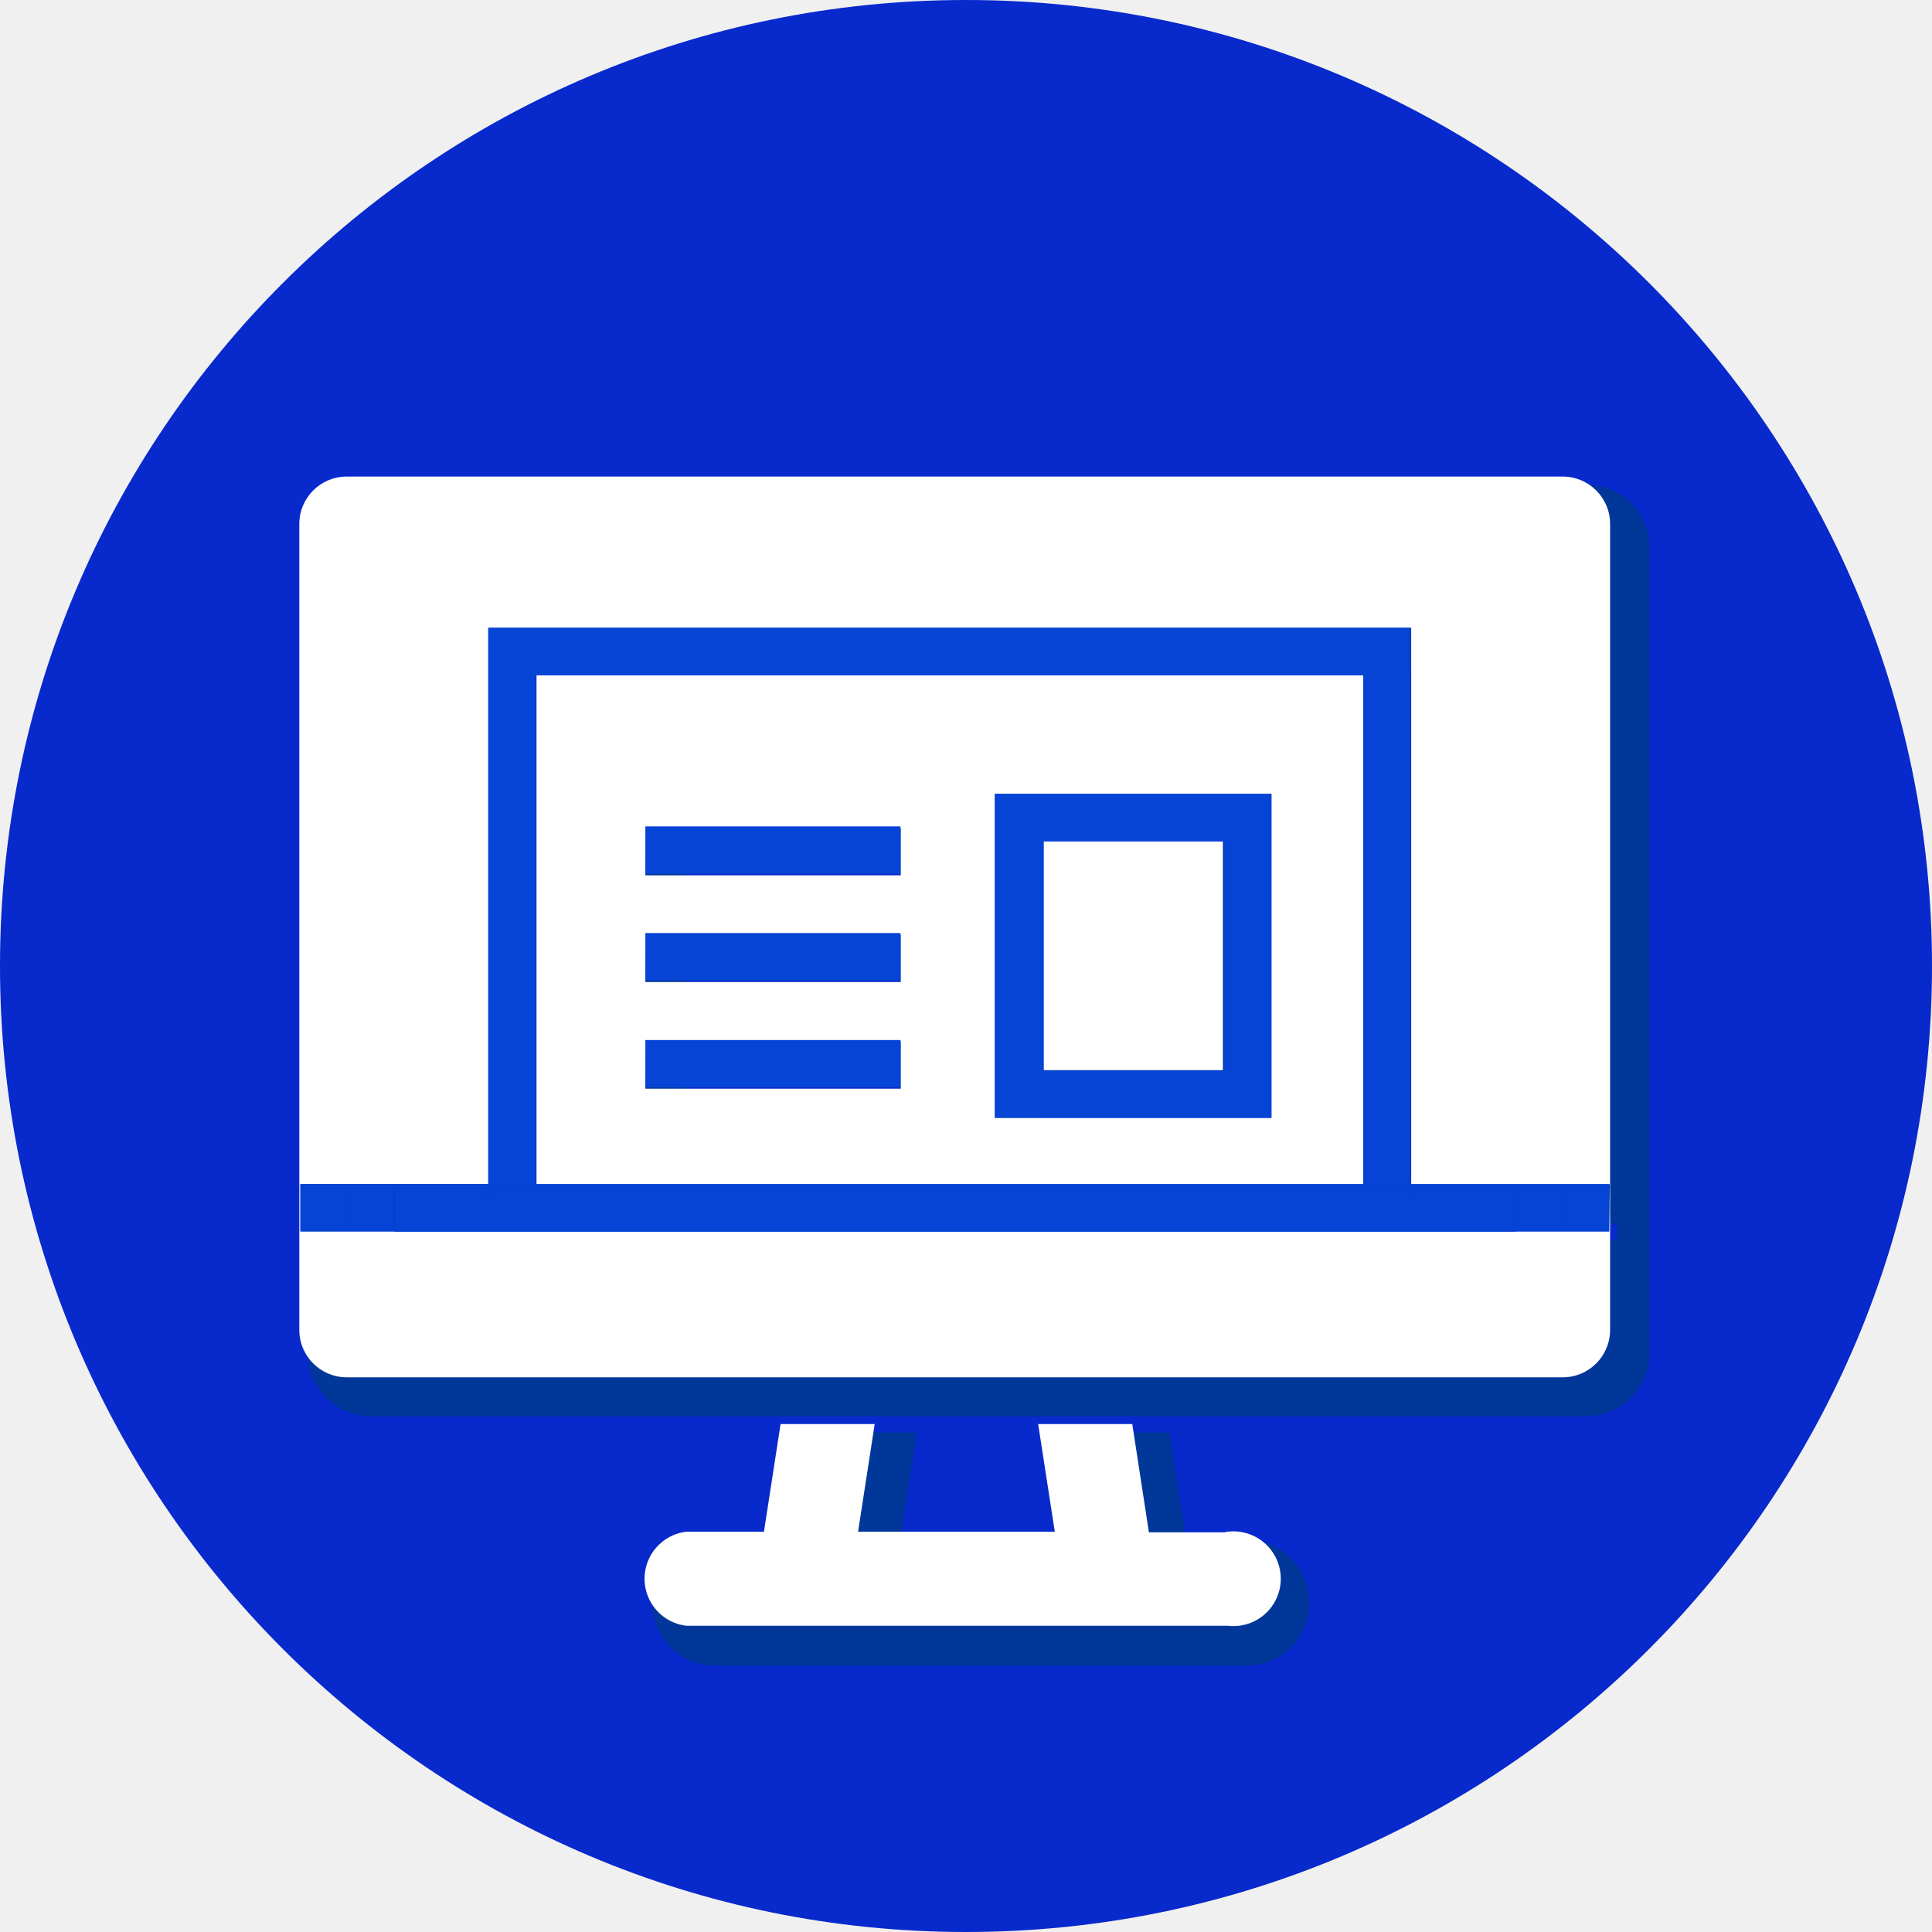
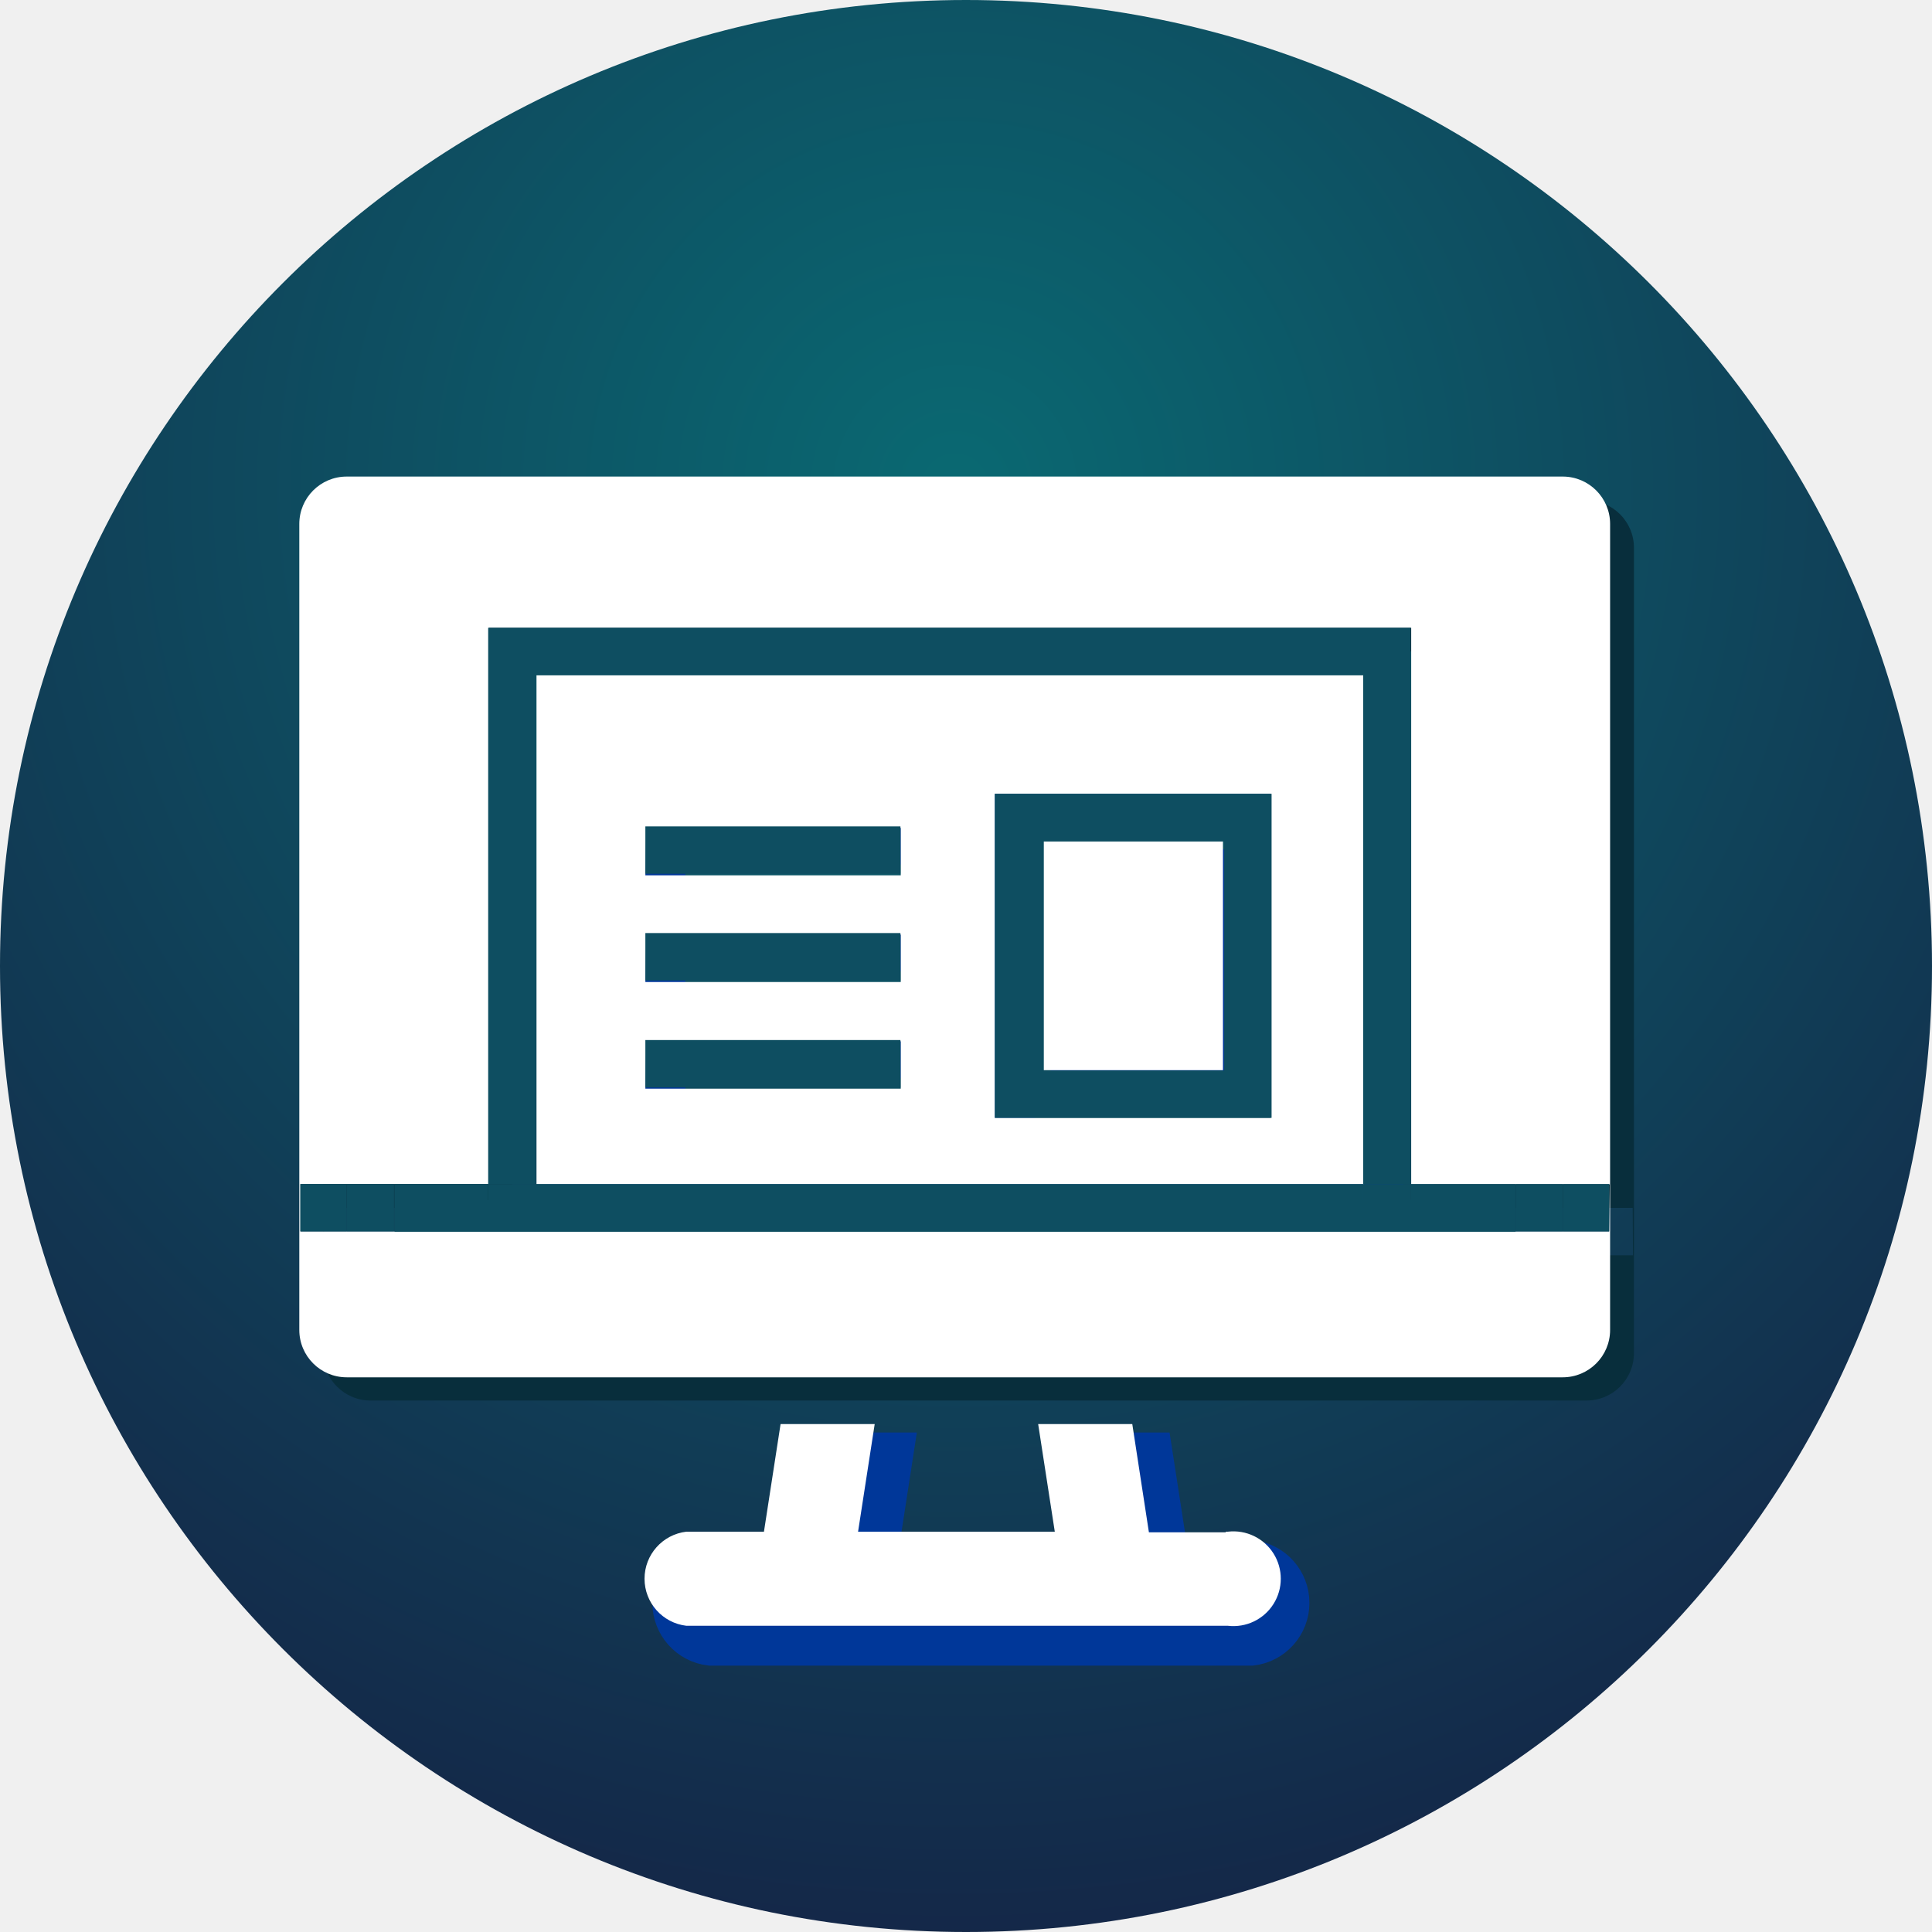
<svg xmlns="http://www.w3.org/2000/svg" id="Layer_1" data-name="Layer 1" viewBox="0 0 61.58 61.58">
+   <defs>
+     <radialGradient id="radial-gradient" cx="-269.04" cy="421.81" r="0.91" gradientTransform="matrix(61.58, 0, 0, -61.58, 16597.98, 25990.78)" gradientUnits="userSpaceOnUse">
+       <stop offset="0" stop-color="#0a6972" />
+       <stop offset="1" stop-color="#16193f" />
+     </radialGradient>
+   </defs>
  <g id="Page-1">
    <g id="INDEX-PAGE">
      <g id="SERVICES">
        <g id="Group-5">
          <g id="PERK-1-Copy-5">
            <g id="Group-4">
              <g id="Group-22">
-                 <circle id="Oval" cx="30.79" cy="30.79" r="30.79" style="fill:#0829cc" />
+                 <circle id="Oval" cx="30.79" cy="30.79" r="30.79" style="fill:url(#radial-gradient)" />
                <g id="Group">
                  <path id="Shape" d="M18.15,39.11H44.52V22.89H18.15V39.11ZM32.8,26.67h8.79V37H32.77Zm-11.15,1h8.13v1.51H21.62Zm0,3.4h8.13v1.51H21.62Zm0,3.4h8.13V36H21.62Z" transform="translate(-0.29 -0.61)" style="fill:#003799;stroke:#003799" />
                  <rect id="Rectangle-path" x="33.99" y="27.57" width="5.75" height="7.3" style="fill:#003799;stroke:#003799" />
-                   <path id="Shape-2" data-name="Shape" d="M50.87,16.56H12.1a1.51,1.51,0,0,0-1.51,1.51V43.74a1.51,1.51,0,0,0,1.51,1.51H50.86a1.51,1.51,0,0,0,1.51-1.51V18.07A1.51,1.51,0,0,0,50.87,16.56Zm1.47,24.06H10.62V39.11h6V21.37H46V39.11h6.33Z" transform="translate(-0.29 -0.61)" style="fill:#003799;stroke:#003799" />
+                   <path id="Shape-2" data-name="Shape" d="M50.87,16.56H12.1a1.51,1.51,0,0,0-1.51,1.51V43.74a1.51,1.51,0,0,0,1.51,1.51H50.86a1.51,1.51,0,0,0,1.51-1.51V18.07A1.51,1.51,0,0,0,50.87,16.56Zm1.47,24.06H10.62V39.11h6V21.37H46V39.11h6.33Z" transform="translate(-0.29 -0.61)" style="fill:#082e3c" />
                  <path id="Shape-3" data-name="Shape" d="M40.12,50.2H37.67l-0.53-3.43h-3l0.53,3.43H28.4l0.53-3.43h-3L25.37,50.2H22.92a1.51,1.51,0,0,0,0,3H40.19a1.51,1.51,0,0,0,0-3H40.12Z" transform="translate(-0.29 -0.61)" style="fill:#003799;stroke:#003799" />
                </g>
                <polygon id="Shape-4" data-name="Shape" points="28.07 43.88 32.8 43.88 32.8 43.88 28.07 43.88" style="fill:none" />
                <polygon id="Shape-5" data-name="Shape" points="27.31 48.84 33.56 48.84 33.03 45.4 27.84 45.4 27.31 48.84" style="fill:none" />
                <g id="Group-2" data-name="Group">
                  <path id="Shape-6" data-name="Shape" d="M17.39,38.36H43.76V22.13H17.39V38.36ZM32,25.91h8.79V36.24H32ZM20.89,27H29v1.51H20.86Zm0,3.4H29v1.51H20.86Zm0,3.4H29v1.51H20.86Z" transform="translate(-0.29 -0.61)" style="fill:#fff" />
                  <rect id="Rectangle-path-2" data-name="Rectangle-path" x="33.23" y="26.81" width="5.75" height="7.3" style="fill:#fff" />
                  <path id="Shape-7" data-name="Shape" d="M50.11,15.8H11.34a1.51,1.51,0,0,0-1.51,1.51V43a1.51,1.51,0,0,0,1.51,1.51H50.1A1.51,1.51,0,0,0,51.61,43V17.31A1.51,1.51,0,0,0,50.11,15.8Zm1.47,24.06H9.87V38.35h6V20.62h29.4V38.36H51.6Z" transform="translate(-0.29 -0.61)" style="fill:#fff" />
                  <path id="Shape-8" data-name="Shape" d="M39.36,49.45H36.91L36.38,46h-3l0.53,3.43H27.64L28.17,46h-3l-0.53,3.43H22.17a1.51,1.51,0,0,0,0,3H39.43a1.51,1.51,0,1,0,0-3H39.36Z" transform="translate(-0.29 -0.61)" style="fill:#fff" />
                </g>
-                 <polygon id="Shape-9" data-name="Shape" points="15.56 20.01 15.56 37.74 17.07 37.74 17.07 21.52 43.45 21.52 43.45 37.74 44.96 37.74 44.96 20.01 15.56 20.01" style="fill:#0644d6" />
-                 <rect id="Rectangle-path-3" data-name="Rectangle-path" x="20.57" y="26.34" width="8.13" height="1.51" style="fill:#0644d6" />
-                 <rect id="Rectangle-path-4" data-name="Rectangle-path" x="20.57" y="29.74" width="8.13" height="1.51" style="fill:#0644d6" />
-                 <rect id="Rectangle-path-5" data-name="Rectangle-path" x="20.57" y="33.15" width="8.13" height="1.51" style="fill:#0644d6" />
-                 <path id="Shape-10" data-name="Shape" d="M32,25.91V36.24h8.82V25.91H32Zm7.3,8.82H33.56v-7.3h5.75v7.3Z" transform="translate(-0.29 -0.61)" style="fill:#0644d6" />
-                 <polygon id="Shape-11" data-name="Shape" points="44.96 37.74 44.96 38.25 43.45 38.25 43.45 37.74 17.07 37.74 17.07 38.25 15.56 38.25 15.56 37.74 12.57 37.74 12.57 39.26 48.31 39.26 48.31 37.74 44.96 37.74" style="fill:#0644d6" />
-                 <rect id="Rectangle-path-6" data-name="Rectangle-path" x="49.82" y="37.74" width="1.47" height="1.51" style="fill:#0644d6" />
-                 <rect id="Rectangle-path-7" data-name="Rectangle-path" x="9.57" y="37.74" width="1.48" height="1.51" style="fill:#0644d6" />
-                 <rect id="Rectangle-path-8" data-name="Rectangle-path" x="48.31" y="37.74" width="1.51" height="1.51" style="fill:#0644d6" />
-                 <rect id="Rectangle-path-9" data-name="Rectangle-path" x="11.05" y="37.74" width="1.51" height="1.51" style="fill:#0644d6" />
-                 <rect id="Rectangle-path-10" data-name="Rectangle-path" x="43.45" y="37.74" width="1.51" height="1" style="fill:#0644d6" />
-                 <rect id="Rectangle-path-11" data-name="Rectangle-path" x="15.56" y="37.74" width="1.51" height="1" style="fill:#0644d6" />
+                 <polygon id="Shape-9" data-name="Shape" points="15.56 20.01 15.56 37.74 17.07 37.74 17.07 21.52 43.45 21.52 43.45 37.74 44.96 37.74 44.96 20.01 15.56 20.01" style="fill:#0e4e61" />
+                 <rect id="Rectangle-path-3" data-name="Rectangle-path" x="20.57" y="26.34" width="8.13" height="1.51" style="fill:#0e4e61" />
+                 <rect id="Rectangle-path-4" data-name="Rectangle-path" x="20.57" y="29.74" width="8.13" height="1.51" style="fill:#0e4e61" />
+                 <rect id="Rectangle-path-5" data-name="Rectangle-path" x="20.57" y="33.15" width="8.13" height="1.51" style="fill:#0e4e61" />
+                 <path id="Shape-10" data-name="Shape" d="M32,25.91V36.24h8.82V25.91H32Zm7.3,8.82H33.56v-7.3h5.75v7.3Z" transform="translate(-0.29 -0.61)" style="fill:#0e4e61" />
+                 <polygon id="Shape-11" data-name="Shape" points="44.96 37.74 44.96 38.25 43.45 38.25 43.45 37.74 17.07 37.74 17.07 38.25 15.56 38.25 15.56 37.74 12.57 37.74 12.57 39.26 48.31 39.26 48.31 37.74 44.96 37.74" style="fill:#0e4e61" />
+                 <rect id="Rectangle-path-6" data-name="Rectangle-path" x="49.82" y="37.74" width="1.47" height="1.51" style="fill:#0e4e61" />
+                 <rect id="Rectangle-path-7" data-name="Rectangle-path" x="9.57" y="37.74" width="1.48" height="1.51" style="fill:#0e4e61" />
+                 <rect id="Rectangle-path-8" data-name="Rectangle-path" x="48.31" y="37.74" width="1.51" height="1.51" style="fill:#0e4e61" />
+                 <rect id="Rectangle-path-9" data-name="Rectangle-path" x="11.05" y="37.74" width="1.51" height="1.51" style="fill:#0e4e61" />
+                 <rect id="Rectangle-path-10" data-name="Rectangle-path" x="43.45" y="37.74" width="1.51" height="1" style="fill:#0e4e61" />
+                 <rect id="Rectangle-path-11" data-name="Rectangle-path" x="15.56" y="37.74" width="1.51" height="1" style="fill:#0e4e61" />
              </g>
            </g>
          </g>
        </g>
      </g>
    </g>
  </g>
</svg>
